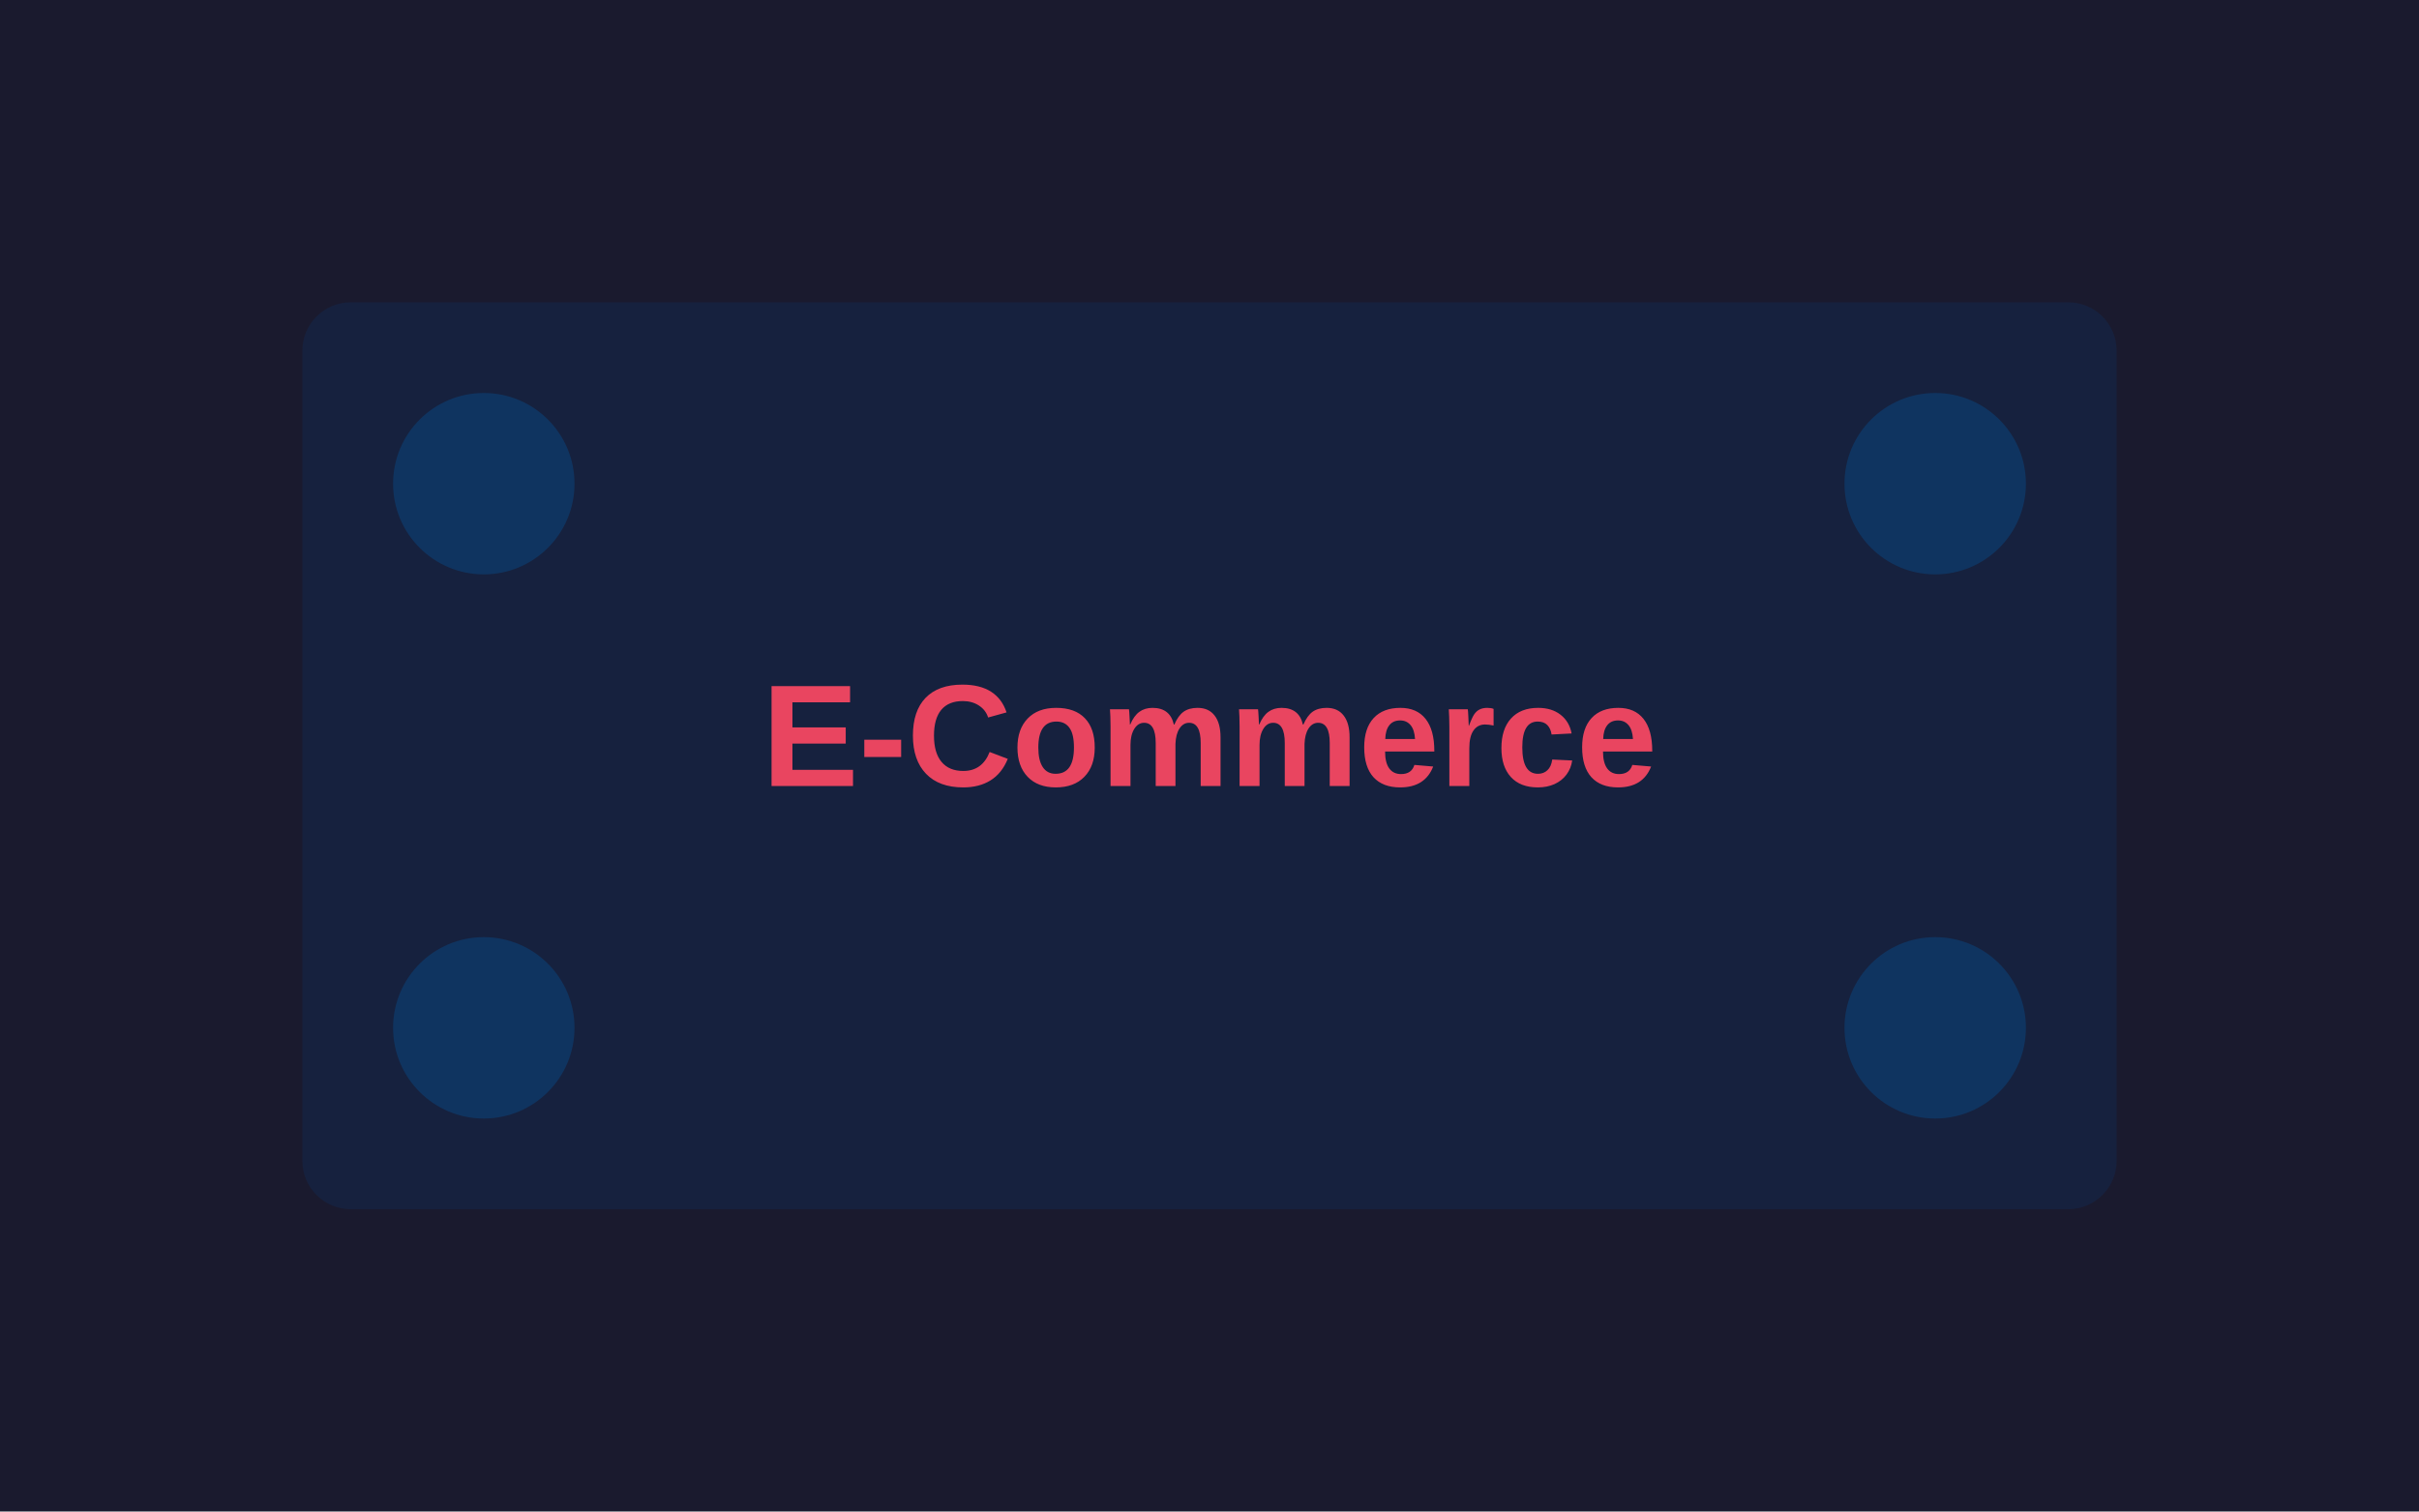
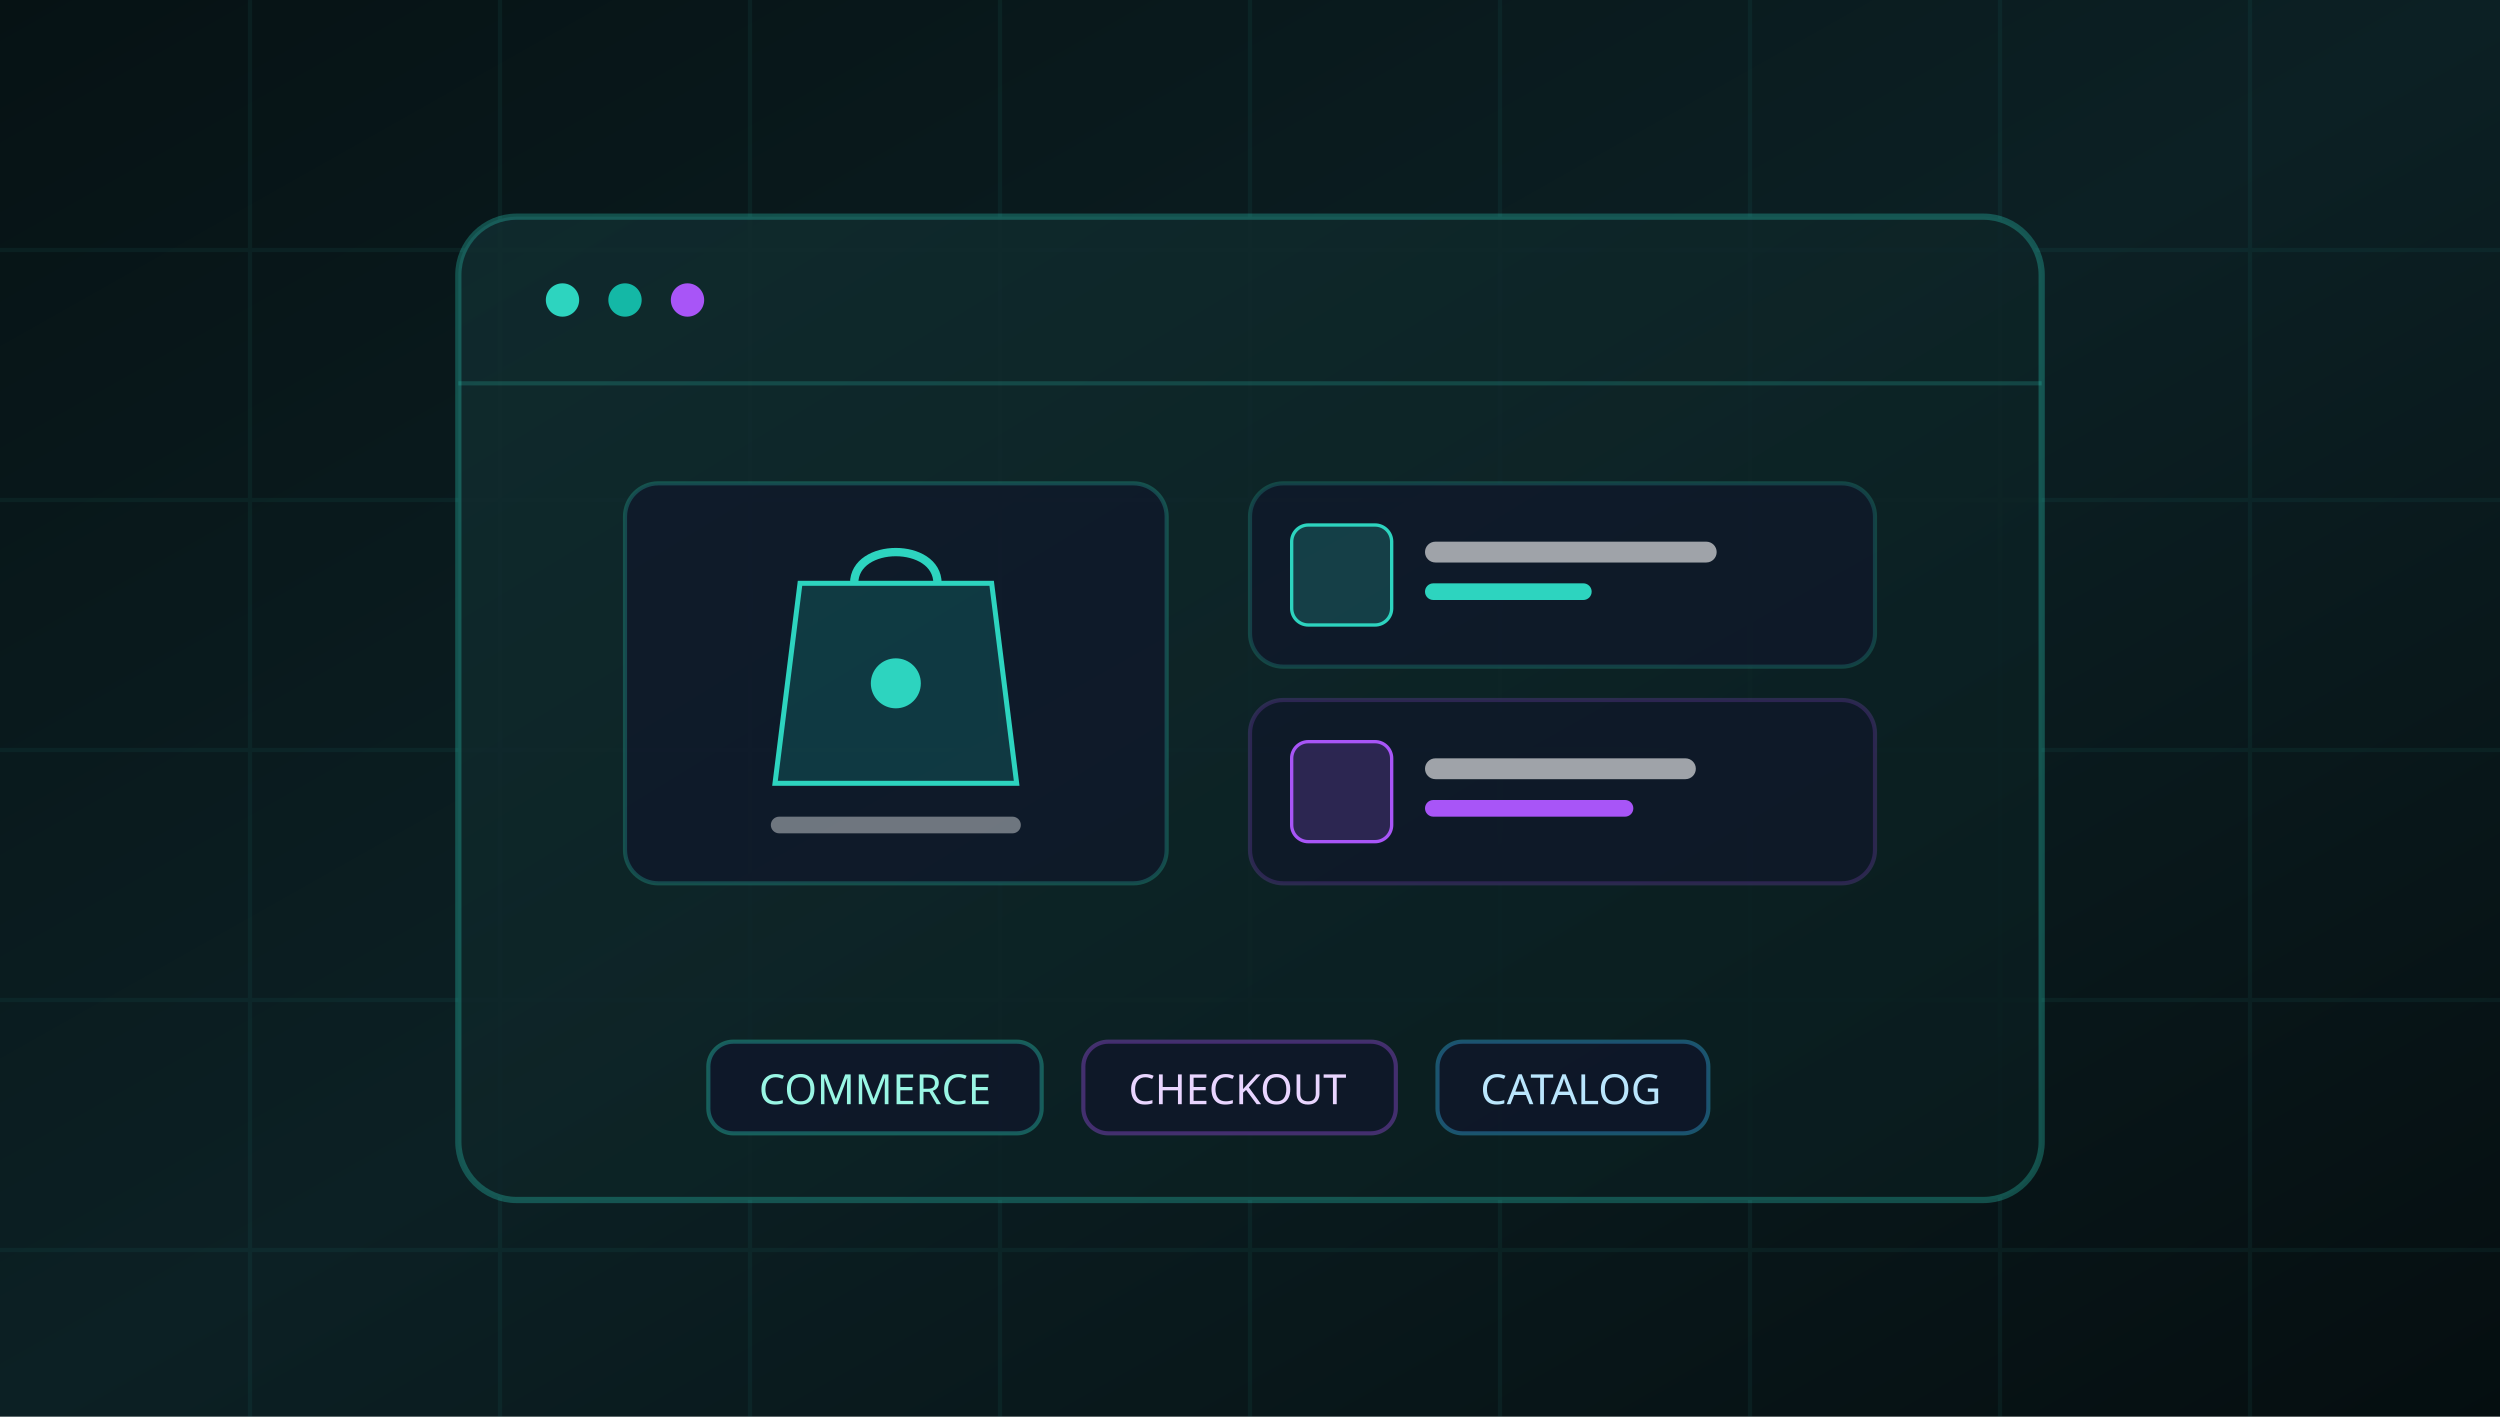
- <svg xmlns="http://www.w3.org/2000/svg" width="400" height="250" viewBox="0 0 400 250" fill="none">
-   <rect width="400" height="250" fill="#1a1a2e" />
-   <rect x="50" y="50" width="300" height="150" fill="#16213e" rx="8" />
-   <text x="200" y="130" text-anchor="middle" fill="#e94560" font-family="Arial, sans-serif" font-size="24" font-weight="bold">E-Commerce</text>
-   <circle cx="80" cy="80" r="15" fill="#0f3460" />
-   <circle cx="320" cy="80" r="15" fill="#0f3460" />
-   <circle cx="80" cy="170" r="15" fill="#0f3460" />
-   <circle cx="320" cy="170" r="15" fill="#0f3460" />
+ <svg xmlns="http://www.w3.org/2000/svg" width="600" height="340" viewBox="0 0 600 340" fill="none">
+   <defs>
+     <linearGradient id="ecom_bg" x1="0%" y1="0%" x2="100%" y2="100%">
+       <stop offset="0%" stop-color="#061214" />
+       <stop offset="50%" stop-color="#0c2024" />
+       <stop offset="100%" stop-color="#050e10" />
+     </linearGradient>
+     <linearGradient id="ecom_card" x1="0%" y1="0%" x2="100%" y2="100%">
+       <stop offset="0%" stop-color="#112d30" stop-opacity="0.85" />
+       <stop offset="100%" stop-color="#091b1d" stop-opacity="0.9" />
+     </linearGradient>
+   </defs>
+   <rect width="600" height="340" fill="url(#ecom_bg)" />
+   <g opacity="0.06" stroke="#2dd4bf" stroke-width="1">
+     <path d="M0 60 H600 M0 120 H600 M0 180 H600 M0 240 H600 M0 300 H600" />
+     <path d="M60 0 V340 M120 0 V340 M180 0 V340 M240 0 V340 M300 0 V340 M360 0 V340 M420 0 V340 M480 0 V340 M540 0 V340" />
+   </g>
+   <rect x="110" y="52" width="380" height="236" rx="14" fill="url(#ecom_card)" stroke="rgba(45, 212, 191, 0.3)" stroke-width="1.5" />
+   <path d="M110 92 H490" stroke="rgba(45, 212, 191, 0.2)" stroke-width="1" />
+   <circle cx="135" cy="72" r="4" fill="#2dd4bf" />
+   <circle cx="150" cy="72" r="4" fill="#14b8a6" />
+   <circle cx="165" cy="72" r="4" fill="#a855f7" />
+   <g transform="translate(150, 116)">
+     <g transform="translate(0, 0)">
+       <rect x="0" y="0" width="130" height="96" rx="8" fill="rgba(15, 23, 42, 0.75)" stroke="rgba(45, 212, 191, 0.25)" stroke-width="1" />
+       <path d="M55 24 C 55 14, 75 14, 75 24" stroke="#2dd4bf" stroke-width="2" fill="none" />
+       <path d="M42 24 H88 L94 72 H36 Z" fill="rgba(20, 184, 166, 0.2)" stroke="#2dd4bf" stroke-width="1.2" />
+       <circle cx="65" cy="48" r="6" fill="#2dd4bf" />
+       <rect x="35" y="80" width="60" height="4" rx="2" fill="rgba(255, 255, 255, 0.4)" />
+     </g>
+     <g transform="translate(150, 0)">
+       <rect x="0" y="0" width="150" height="44" rx="8" fill="rgba(15, 23, 42, 0.75)" stroke="rgba(45, 212, 191, 0.2)" stroke-width="1" />
+       <rect x="10" y="10" width="24" height="24" rx="4" fill="rgba(45, 212, 191, 0.2)" stroke="#2dd4bf" stroke-width="0.8" />
+       <rect x="42" y="14" width="70" height="5" rx="2.5" fill="rgba(255, 255, 255, 0.6)" />
+       <rect x="42" y="24" width="40" height="4" rx="2" fill="#2dd4bf" />
+       <rect x="0" y="52" width="150" height="44" rx="8" fill="rgba(15, 23, 42, 0.75)" stroke="rgba(168, 85, 247, 0.2)" stroke-width="1" />
+       <rect x="10" y="62" width="24" height="24" rx="4" fill="rgba(168, 85, 247, 0.2)" stroke="#a855f7" stroke-width="0.8" />
+       <rect x="42" y="66" width="65" height="5" rx="2.5" fill="rgba(255, 255, 255, 0.6)" />
+       <rect x="42" y="76" width="50" height="4" rx="2" fill="#a855f7" />
+     </g>
+   </g>
+   <g transform="translate(170, 250)">
+     <rect x="0" y="0" width="80" height="22" rx="6" fill="rgba(15, 23, 42, 0.85)" stroke="rgba(45, 212, 191, 0.35)" stroke-width="1" />
+     <text x="40" y="15" text-anchor="middle" fill="#99f6e4" font-family="'Questrial', sans-serif" font-size="10" font-weight="500">COMMERCE</text>
+     <rect x="90" y="0" width="75" height="22" rx="6" fill="rgba(15, 23, 42, 0.85)" stroke="rgba(168, 85, 247, 0.35)" stroke-width="1" />
+     <text x="127" y="15" text-anchor="middle" fill="#e9d5ff" font-family="'Questrial', sans-serif" font-size="10" font-weight="500">CHECKOUT</text>
+     <rect x="175" y="0" width="65" height="22" rx="6" fill="rgba(15, 23, 42, 0.85)" stroke="rgba(56, 189, 248, 0.35)" stroke-width="1" />
+     <text x="207" y="15" text-anchor="middle" fill="#bae6fd" font-family="'Questrial', sans-serif" font-size="10" font-weight="500">CATALOG</text>
+   </g>
</svg>
